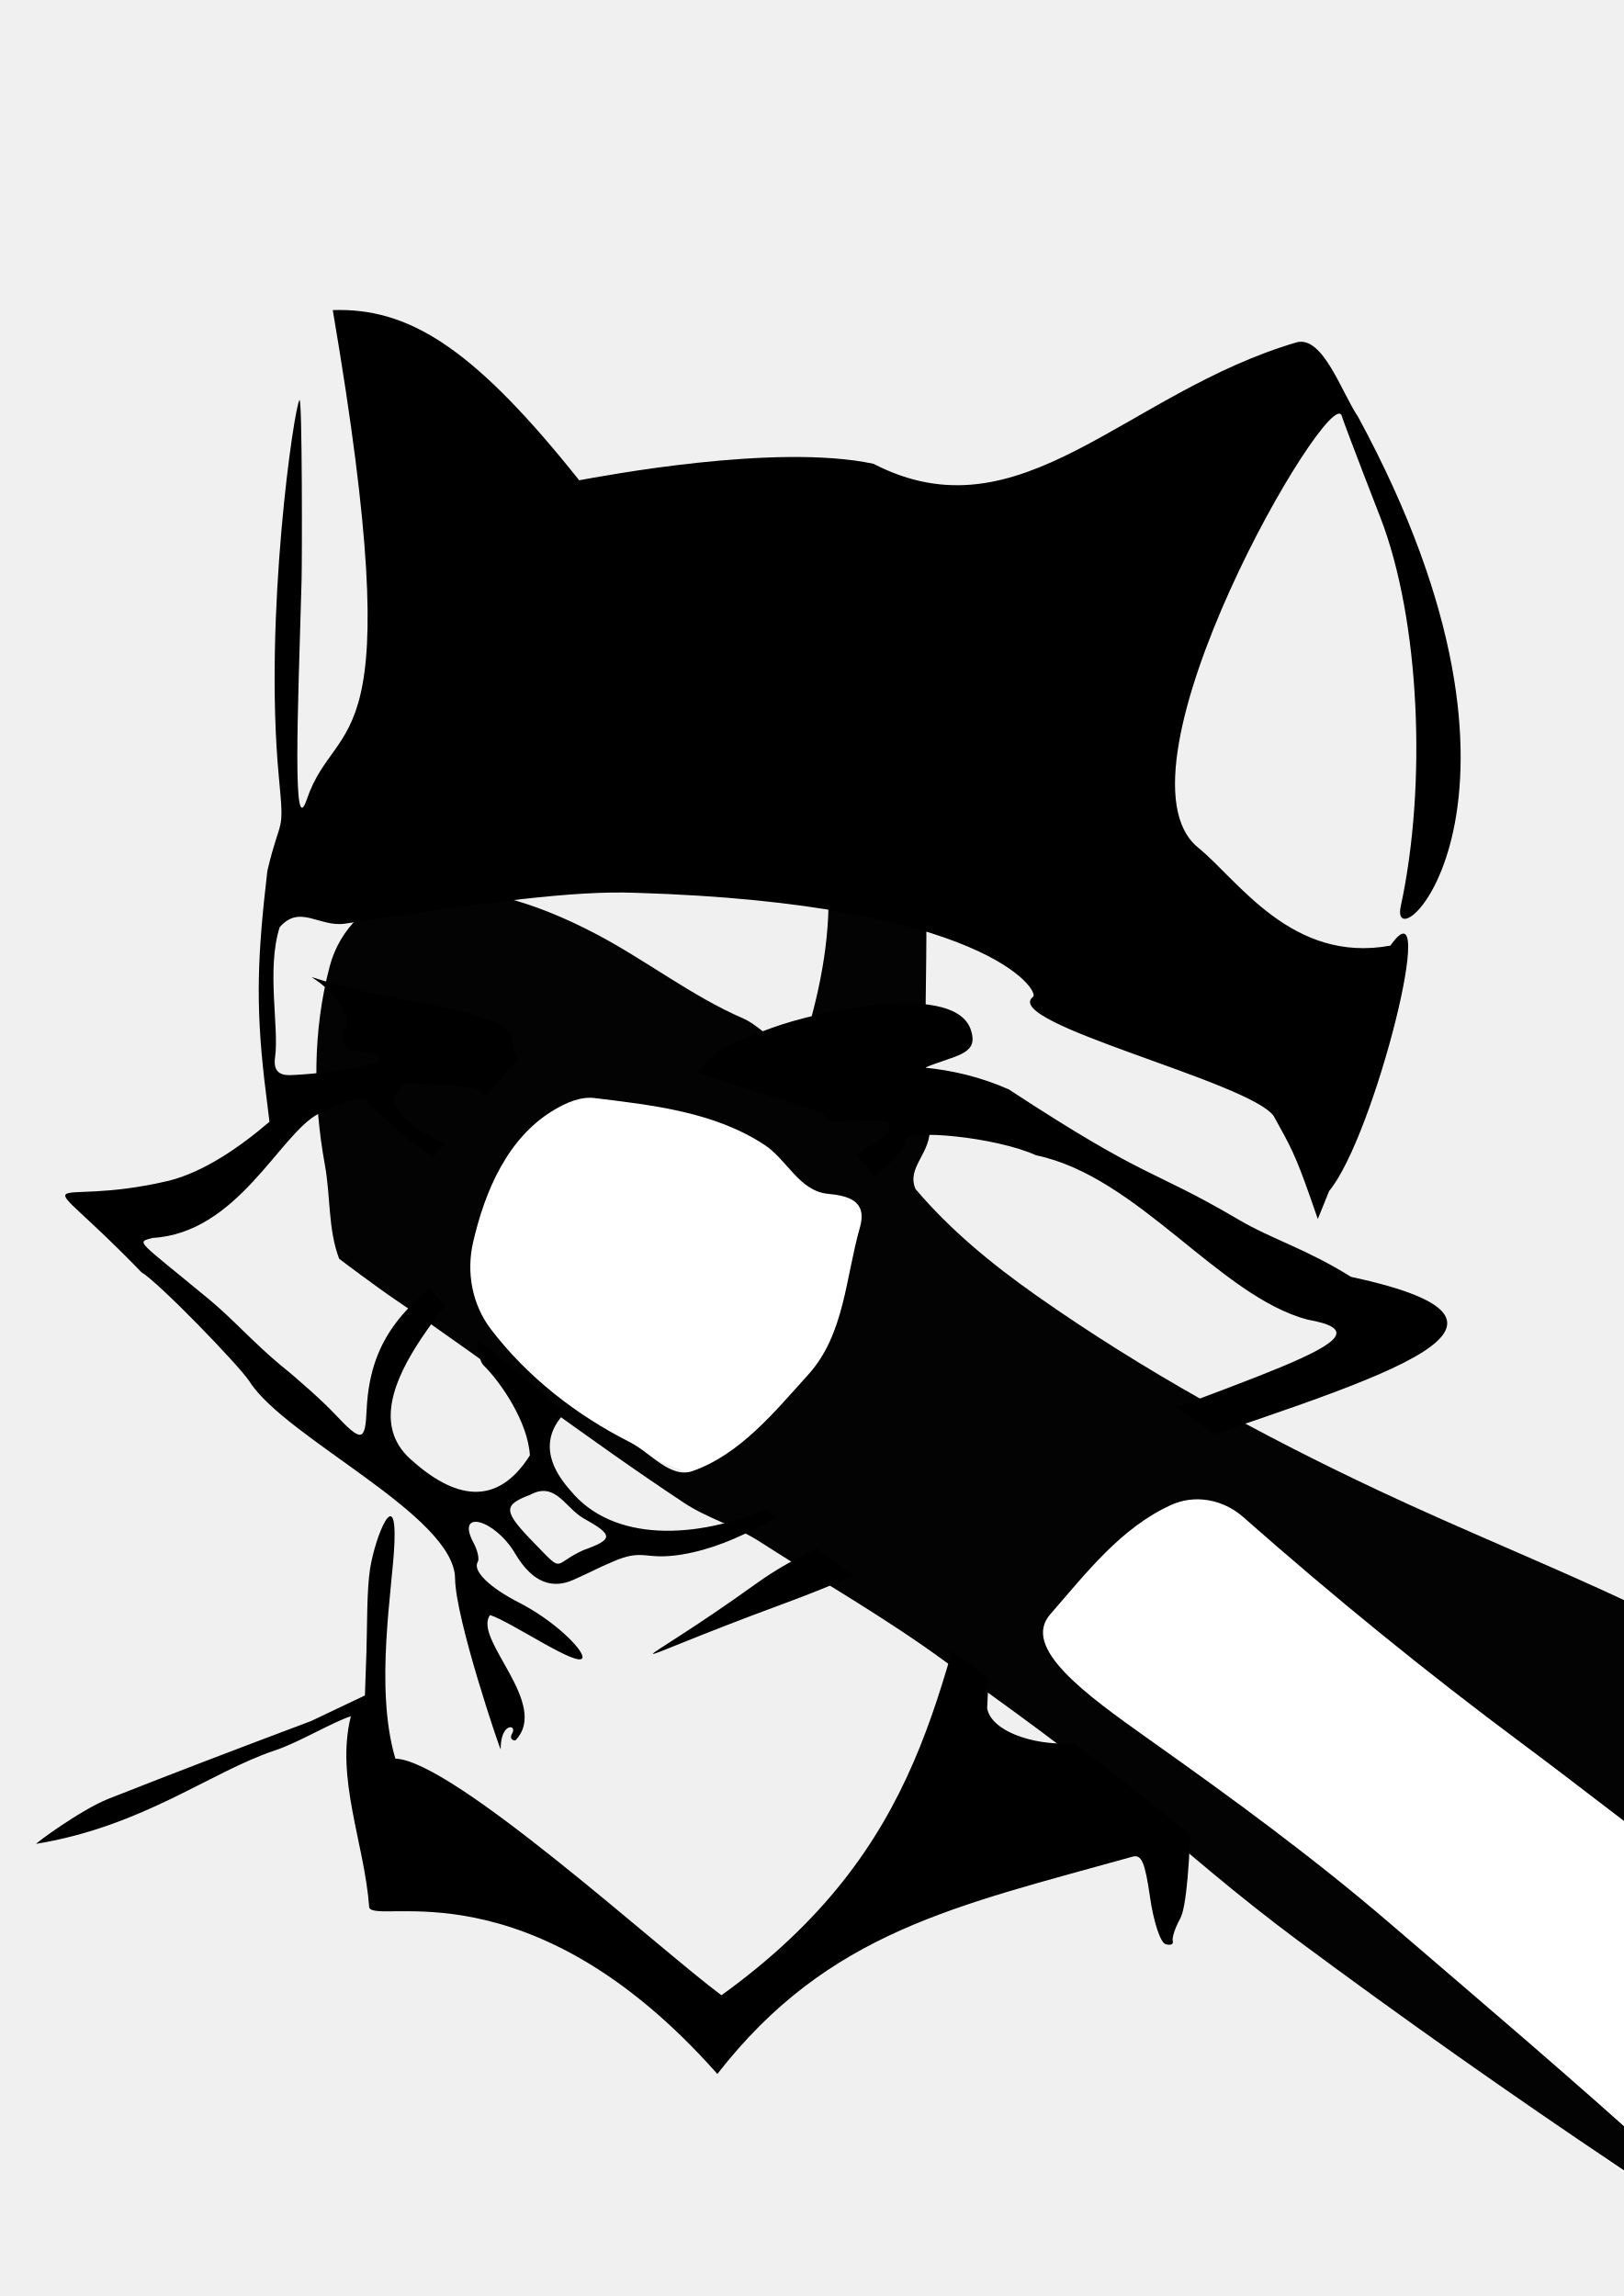
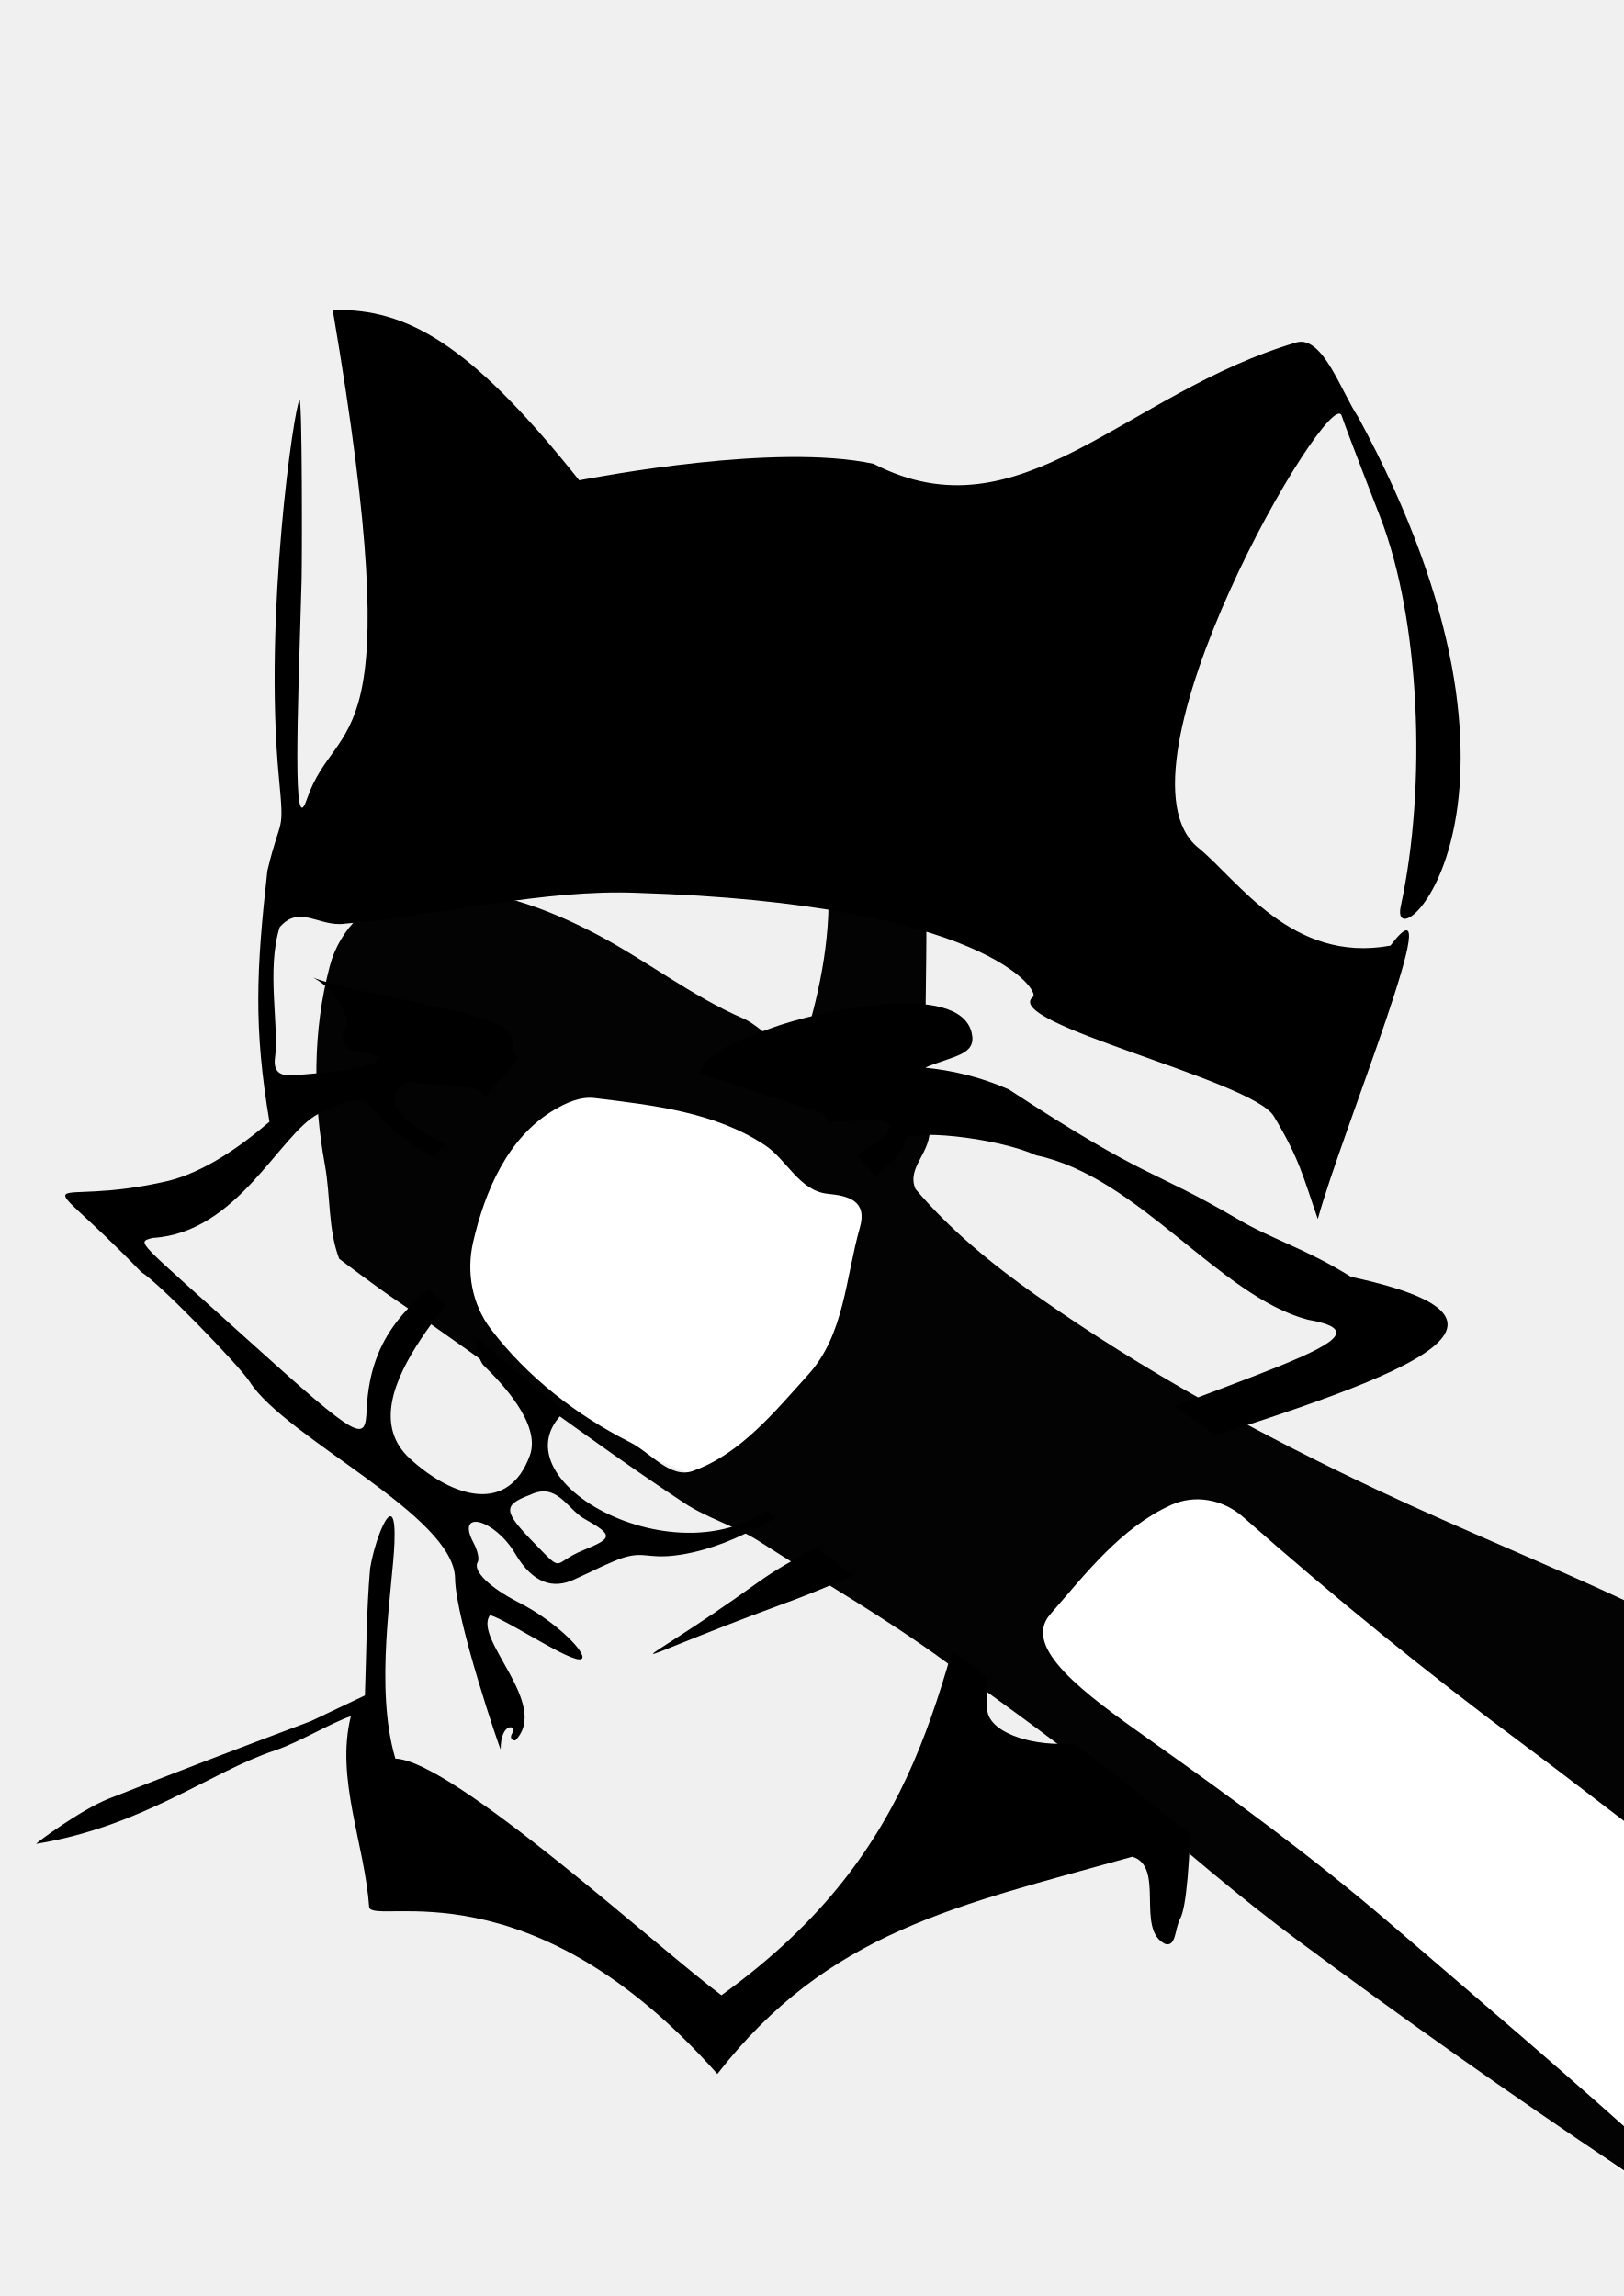
<svg xmlns="http://www.w3.org/2000/svg" width="210mm" height="297mm" viewBox="0 0 210 297" version="1.1" id="svg8">
  <defs id="defs2">
    </defs>
  <g id="layer1">
-     <path id="path73" style="fill:#000000;stroke-width:3.46" transform="scale(0.2645833)" d="m 166.184,151.555 c -1.169,-0.003 -2.344,0.016 -3.523,0.057 38.349,224.848 2.104,195.891 -12.645,239.092 -7.055,20.955 -4.532,-40.205 -2.598,-106.906 0.275,-9.471 0.342,-89.527 -1.01,-88.176 -2.556,2.556 -17.621,105.404 -10.057,184.693 2.726,28.575 0.972,17.473 -5.654,45.414 -4.797,41.04 -5.765,64.592 -1.535,101.795 l 2.557,20.91 c -14.551,12.473 -31.929,24.46 -49.176,28.834 -61.823,14.57 -67.949,-11.835 -13.453,44.691 8.552,5.072 47.716,45.543 52.865,53.436 17.504,27.688 100.163,65.461 100.494,96.309 0.214,19.922 22.098,84.117 22.287,83.533 -0.06,-13.344 8.213,-12.198 5.629,-7.785 -1.176,1.903 -0.488,3.459 1.527,3.459 17.388,-17.712 -21.059,-49.81 -12.318,-61.297 10.035,3.082 44.664,26.925 45.18,20.605 0,-4.295 -14.511,-18.301 -31.174,-26.783 -14.367,-7.314 -22.685,-15.523 -20.049,-19.787 0.871,-1.409 -0.051,-5.614 -2.047,-9.344 -8.953,-16.728 10.35,-11.706 20.387,5.305 8.699,14.744 18.618,17.224 28.572,12.707 13.505,-6.129 9.221,-4.533 19.072,-8.801 15.567,-6.744 15.29,-0.46 33.896,-3.529 28.87,-4.832 50.843,-22.14 74.99,-34.703 33.793,-17.581 59.604,-30.645 93.611,-40.039 20.045,-5.537 24.799,-2.808 37.543,-5.996 15.003,-3.754 -2.961,-4.969 -10.65,-5.352 -29.299,-1.456 -46.312,3.78 -76.115,17.637 -8.564,3.969 -19.754,9.404 -24.867,12.076 -5.607,-51.244 -23.328,-67.41 -47.799,-93.188 -5.956,-3.681 -3.773,-12.111 3.135,-12.111 14.977,0 59.15,-30.319 59.15,-40.598 0,-6.182 44.51,-1.796 64.051,7.105 49.941,10.402 89.409,68.808 132.68,80.346 48.053,8.449 -32.124,27.779 -155.102,78.395 -25.44,13.002 -78.235,24.667 -113.824,50.277 -63.918,45.997 -76.342,43.083 12.52,10.34 48.937,-18.032 72.053,-32.349 93.264,-42.531 11.026,-5.265 7.462,-3.099 8.67,-3.701 -26.257,85.77 -31.63,165.21 -132.008,237.535 C 323.029,953.633 221.261,860.6 193.271,859.807 c -10.393,-34.873 -1.231,-84.033 -0.465,-105.494 1.117,-28.37 -9.229,-3.886 -11.889,12.539 -1.695,10.467 -1.395,29.496 -1.801,41.051 l -0.738,21.01 -26.291,12.502 c -36.896,13.885 -65.777,24.878 -98.945,37.98 -13.526,5.307 -36.422,22.233 -35.393,22.062 52.522,-8.687 85.037,-35.178 116.697,-45.688 11.5,-3.817 27.872,-13.732 37.068,-16.697 -7.631,30.378 6.739,62.294 8.967,93.537 3.386,8.68 78.39,-22.29 170.182,81.352 54.209,-69.682 116.833,-82.148 202.848,-106.205 4.477,-1.31 6.164,2.553 8.65,19.809 1.725,11.97 5.046,22.081 7.521,22.895 2.438,0.801 4.054,0.141 3.59,-1.465 -0.464,-1.606 1.166,-6.546 3.621,-10.979 2.963,-5.351 4.863,-26.859 5.656,-64.014 0.657,-30.776 1.315,-57.057 1.463,-58.4 31.123,20.234 66.681,55.33 109.568,62.736 13.608,2.35 35.294,14.284 47.451,20.723 12.157,6.439 21.317,6.778 22.104,5.992 0.786,-0.786 -10.717,-7.721 -25.562,-15.412 -50.007,-25.905 -63.389,-34.044 -60.756,-36.945 1.442,-1.588 0.707,-1.788 -1.633,-0.443 -3.846,2.211 -17.379,-2.721 -21.699,-7.908 -0.952,-1.142 -11.85,-7.159 -24.221,-13.371 -36.162,-18.16 -42.465,-22.896 -47.32,-35.555 l -4.594,-11.977 1.135,11.246 c 0.625,6.185 0.589,11.246 -0.08,11.246 -2.997,0 -7.696,-18.269 -8.451,-32.85 -1.189,-22.974 -6.316,-24.818 -11.285,-4.059 -1.539,6.429 -1.108,9.04 1.252,7.582 2.099,-1.297 3.579,1.106 3.545,5.766 -0.043,6.428 -0.708,6.975 -3.406,2.799 -3.763,-5.823 -4.871,5.586 -3.586,36.973 5.934,41.128 -69.969,35.137 -73.928,13.051 3.428,-86.889 12.946,-104.676 76.189,-122.035 C 665.809,675.757 770.96,647.973 660.402,624.262 638.497,610.541 622.004,606.01 605.514,596.312 561.896,570.662 562.499,578.065 493.09,532.586 c -13.69,-6.056 -27.628,-9.295 -40.967,-10.607 14.299,-5.939 25.754,-6.235 22.836,-17.098 -5.826,-25.892 -75.645,-10.469 -97.543,-2.379 -43.031,15.254 -32.489,19.348 -49.107,52.326 -6.154,12.212 -0.764,27.904 10.848,40.055 48.449,30.11 66.482,60.121 67.666,61.658 18.938,26.827 -2.597,67.62 -30.156,80.426 -36.971,16.054 -77.213,16.827 -97.756,-8.174 -15.406,-17.194 -13.259,-32.794 6.209,-45.131 13.493,-4.116 20.27,-28.948 28.285,-29.936 2.319,-0.029 3.324,-2.381 2.232,-5.225 -13.655,-4.325 -67.711,-10.53 -79.988,-0.336 -3.566,5.769 -1.954,16.74 0.76,19.391 8.193,8.004 21.665,27.524 22.605,43.98 -16.258,25.739 -37.164,21.151 -58.543,1.68 -34.983,-31.862 38.524,-91.561 32.902,-100.18 -0.879,-1.347 -5.793,1.946 -10.898,6.227 -21.045,17.644 -41.519,32.069 -43.244,69.877 -0.722,15.811 -2.353,16.25 -15.592,2.156 -5.59,-5.951 -17.699,-16.849 -26.91,-24.221 C 123.576,656.03 113.631,644.761 102.617,635.609 66.436,605.637 66.381,607.545 74.543,605.229 116.212,602.859 136.655,554.525 155.576,544.596 c 13.139,-6.744 23.852,-9.325 23.852,-5.748 9.105,7.538 25.344,28.102 50.939,33.15 7.117,1.239 9.064,5.151 5,10.047 -3.396,4.092 -3.077,18.376 0.49,21.943 0.705,0.705 4.258,-4.567 7.895,-11.715 15.278,-19.921 11.504,-34.107 17.02,-56.854 3.072,-11.497 -9.588,-14.111 -10.408,-27.062 0,-7.116 -11.722,-12.381 -61.76,-21.4 -59.436,-12.514 -30.125,-14.777 -19.576,9.457 2.091,10.629 -6.289,6.562 1.047,16.756 40.991,5.308 -12.006,12.096 -28.707,12.473 -5.075,0 -7.809,-2.369 -6.922,-8.65 2.081,-14.745 -4.286,-42.976 2.254,-63.658 9.819,-11.321 19.124,-0.095 31.719,-1.725 59.631,-8.867 104.249,-15.584 136.637,-15.256 2.159,0.022 4.265,0.074 6.316,0.16 170.291,5.252 197.078,48.11 193.617,50.811 -16.288,12.712 105.729,41.472 117.633,58.316 8.32,14.964 10.605,19.106 17.74,39.396 l 3.814,10.941 5.521,-13.66 c 22.229,-26.753 54.22,-154.555 29.982,-120.012 -48.167,8.915 -74.58,-32.158 -93.963,-47.865 -46.469,-37.656 64.443,-227.492 70.104,-211.236 1.068,3.206 5.772,15.739 10.453,27.852 l 8.512,22.021 c 19.349,50.061 22.759,130.8 9.941,189.963 -6.497,29.988 82.084,-49.276 -20.842,-239.197 -8.109,-12.029 -17.117,-39.566 -29.854,-36.535 -84.169,24.631 -135.039,96.679 -207.072,59.434 -47.938,-10.201 -133.251,6.18 -143.846,8.068 -49.386,-62.001 -80.697,-83.172 -116.93,-83.256 z m 31.797,378.08 c 2.76,0.004 6.493,0.131 11.369,0.33 27.97,1.398 30.374,0.725 28.904,23.252 0,7.672 -1.168,13.78 -2.596,13.572 -45.803,-16.825 -48.298,-30.868 -37.678,-37.154 z m 230.168,18.16 c 9.953,-0.16 9.449,5.541 -3.904,13.42 -16.13,9.518 -29.695,24.071 -48.42,23.682 -15.05,-0.313 -15.693,-34.416 -4.35,-35.031 3.744,0 5.29,4.097 5.545,14.705 l 0.354,14.707 2.828,-12.025 c 1.556,-6.614 2.143,-13.137 1.303,-14.496 10.604,-4.648 33.754,-4.708 46.645,-4.961 z m -84.369,2.316 c 5.965,2.704 1.349,14.914 0.236,18.785 l -4.057,13.842 L 337.5,570.803 c -1.917,-9.302 2.328,-20.721 6.279,-20.691 z m -78.426,178.809 c 7.968,-0.236 12.486,9.065 19.814,13.342 14.762,8.264 14.893,10.234 -0.016,15.625 -15.212,6.853 -9.165,11.821 -23.707,-3.146 -15.553,-15.928 -15.823,-18.827 -2.236,-23.955 2.283,-1.249 4.306,-1.811 6.145,-1.865 z" />
+     <path id="path73" style="fill:#000000;stroke-width:3.46" transform="scale(0.2645833)" d="m 166.184,151.555 c -1.169,-0.003 -2.344,0.016 -3.523,0.057 38.349,224.848 2.104,195.891 -12.645,239.092 -7.055,20.955 -4.532,-40.205 -2.598,-106.906 0.275,-9.471 0.342,-89.527 -1.01,-88.176 -2.556,2.556 -17.621,105.404 -10.057,184.693 2.726,28.575 0.972,17.473 -5.654,45.414 -5.493,49.147 -6.677,76.836 1.021,122.705 -14.551,12.473 -31.929,24.46 -49.176,28.834 -61.823,14.57 -67.949,-11.835 -13.453,44.691 8.552,5.072 47.716,45.543 52.865,53.436 17.504,27.688 100.163,65.461 100.494,96.309 0.214,19.922 22.098,84.117 22.287,83.533 -0.06,-13.344 8.213,-12.198 5.629,-7.785 -1.176,1.903 -0.488,3.459 1.527,3.459 17.388,-17.712 -21.059,-49.81 -12.318,-61.297 10.035,3.082 44.664,26.925 45.18,20.605 0,-4.295 -14.511,-18.301 -31.174,-26.783 -14.367,-7.314 -22.685,-15.523 -20.049,-19.787 0.871,-1.409 -0.051,-5.614 -2.047,-9.344 -8.953,-16.728 10.35,-11.706 20.387,5.305 8.699,14.744 18.618,17.224 28.572,12.707 13.505,-6.129 9.221,-4.533 19.072,-8.801 15.567,-6.744 15.29,-0.46 33.896,-3.529 28.87,-4.832 50.843,-22.14 74.99,-34.703 33.793,-17.581 59.604,-30.645 93.611,-40.039 20.045,-5.537 24.799,-2.808 37.543,-5.996 15.003,-3.754 -2.961,-4.969 -10.65,-5.352 -42.935,0.986 -65.995,11.532 -100.982,29.713 -5.607,-51.244 -23.328,-67.41 -47.799,-93.188 -5.956,-3.681 -3.773,-12.111 3.135,-12.111 14.977,0 59.15,-30.319 59.15,-40.598 0,-6.182 44.51,-1.796 64.051,7.105 49.941,10.402 89.409,68.808 132.68,80.346 48.053,8.449 -32.871,26.001 -155.102,78.395 -26.259,11.256 -78.235,24.667 -113.824,50.277 -63.918,45.997 -76.342,43.083 12.52,10.34 34.657,-12.474 73.437,-32.417 101.934,-46.232 -26.257,85.77 -31.63,165.21 -132.008,237.535 C 323.029,953.633 221.261,860.6 193.271,859.807 c -10.393,-34.873 -1.231,-84.033 -0.465,-105.494 1.117,-28.37 -9.229,-3.886 -11.889,12.539 -1.832,20.896 -1.804,41.15 -2.539,62.061 l -26.291,12.502 c -36.896,13.885 -65.777,24.878 -98.945,37.98 -13.526,5.307 -36.422,22.233 -35.393,22.062 52.522,-8.687 85.037,-35.178 116.697,-45.688 11.5,-3.817 27.872,-13.732 37.068,-16.697 -7.631,30.378 6.739,62.294 8.967,93.537 3.386,8.68 78.39,-22.29 170.182,81.352 54.209,-69.682 116.833,-82.148 202.848,-106.205 16.206,4.889 1.363,35.853 16.172,42.703 5.312,1.348 4.586,-7.623 7.211,-12.443 2.963,-5.351 4.863,-26.859 5.656,-64.014 0.657,-30.776 1.315,-57.057 1.463,-58.4 31.123,20.234 66.681,55.33 109.568,62.736 13.608,2.35 35.294,14.284 47.451,20.723 12.157,6.439 21.317,6.778 22.104,5.992 -42.17,-35.463 -90.899,-52.43 -133.871,-74.08 -29.393,-13.217 -47.342,-23.133 -51.914,-47.531 -0.239,4.926 3.53,19.023 1.055,22.492 -2.997,0 -7.696,-18.269 -8.451,-32.85 -1.189,-22.974 -6.316,-24.818 -11.285,-4.059 -1.539,6.429 -1.108,9.04 1.252,7.582 5.307,0.021 4.724,15.548 0.139,8.564 -3.763,-5.823 -4.871,5.586 -3.586,36.973 5.934,41.128 -73.818,35.489 -73.928,13.051 -0.424,-86.956 13.755,-101.96 76.189,-122.035 C 666.71,678.443 770.96,647.973 660.402,624.262 638.497,610.541 622.004,606.01 605.514,596.312 561.896,570.662 562.499,578.065 493.09,532.586 c -13.69,-6.056 -27.628,-9.295 -40.967,-10.607 14.299,-5.939 25.439,-6.155 22.836,-17.098 -6.142,-25.818 -75.645,-10.469 -97.543,-2.379 -43.031,15.254 -32.489,19.348 -49.107,52.326 -8.404,48.024 52.709,65.504 78.514,101.713 18.938,26.827 -6.004,61.983 -30.156,80.426 -50.178,38.317 -148.709,-21.332 -91.547,-53.305 8.134,-4.55 32.674,-29.147 30.518,-35.16 -13.655,-4.325 -68.747,-11.663 -79.988,-0.336 -4.778,4.814 -1.954,16.74 0.76,19.391 8.193,8.004 28.23,28.486 22.605,43.98 -10.388,28.616 -37.164,21.151 -58.543,1.68 -34.983,-31.862 38.524,-91.561 32.902,-100.18 -0.879,-1.347 -5.793,1.946 -10.898,6.227 -21.045,17.644 -41.519,32.069 -43.244,69.877 -0.722,15.811 -2.353,16.25 -57.574,-33.627 -55.221,-49.877 -55.276,-47.969 -47.114,-50.285 41.669,-2.37 62.076,-50.774 81.033,-60.633 13.103,-6.814 21.585,-8.515 23.852,-5.748 7.491,9.144 25.32,28.226 50.939,33.15 7.094,1.363 9.064,5.151 5,10.047 -3.396,4.092 -3.077,18.376 0.49,21.943 19.456,-18.453 20.239,-49.382 24.914,-68.568 2.817,-11.562 -9.878,-14.096 -10.408,-27.062 -0.291,-7.11 -11.871,-11.587 -61.76,-21.4 -59.597,-11.723 -28.585,-15.391 -19.576,9.457 3.692,10.184 -6.289,6.562 1.047,16.756 40.991,5.308 -12.004,12.184 -28.707,12.473 -5.074,0.088 -7.809,-2.369 -6.922,-8.65 2.081,-14.745 -4.286,-42.976 2.254,-63.658 9.819,-11.321 19.124,-0.095 31.719,-1.725 47.653,-4.192 97.735,-16.96 142.953,-15.096 170.291,5.252 197.078,48.11 193.617,50.811 -16.288,12.712 106.984,40.651 117.633,58.316 12.731,21.121 14.373,29.738 21.555,50.338 11.552,-42.288 65.793,-173.676 35.504,-133.672 -48.167,8.915 -74.58,-32.158 -93.963,-47.865 -46.469,-37.656 64.443,-227.492 70.104,-211.236 1.068,3.206 5.772,15.739 10.453,27.852 l 8.512,22.021 c 19.349,50.061 22.759,130.8 9.941,189.963 -6.497,29.988 82.084,-49.276 -20.842,-239.197 -8.109,-12.029 -17.117,-39.566 -29.854,-36.535 -84.169,24.631 -135.039,96.679 -207.072,59.434 -47.938,-10.201 -133.251,6.18 -143.846,8.068 -49.386,-62.001 -80.697,-83.172 -116.93,-83.256 z m 31.797,378.08 c 2.498,-1.173 6.494,0.093 11.369,0.33 27.972,1.36 30.374,0.725 28.904,23.252 0,7.672 -1.239,14.062 -2.596,13.572 -45.902,-16.554 -48.849,-31.909 -37.678,-37.154 z m 230.168,18.16 c 9.953,-0.16 9.449,5.541 -3.904,13.42 -16.13,9.518 -29.695,24.071 -48.42,23.682 -15.05,-0.313 -15.701,-34.569 -4.35,-35.031 3.741,-0.152 5.29,4.097 5.545,14.705 l 0.354,14.707 2.828,-12.025 c 1.556,-6.614 2.143,-13.137 1.303,-14.496 10.604,-4.648 33.754,-4.708 46.645,-4.961 z m -84.369,2.316 c 10.55,5.906 -1.284,23.973 -3.82,32.627 -2.416,-7.746 -5.53,-37.861 3.82,-32.627 z m -58.611,192.15 c 14.762,8.264 14.671,9.655 -0.016,15.625 -15.456,6.283 -9.165,11.821 -23.707,-3.146 -15.553,-15.928 -15.823,-18.827 -2.236,-23.955 12.784,-6.138 17.877,6.502 25.959,11.477 z" />
    <g id="g951" transform="matrix(0.5651891,0,0,0.5651891,232.6416,353.6608)" style="opacity:1">
      <path id="path905" style="fill:#ffffff;stroke:none;stroke-width:0.265px;stroke-linecap:butt;stroke-linejoin:miter;stroke-opacity:1" d="m -199.698,-342.111 c -7.886,-9.617 -15.772,-19.235 -23.658,-28.852 -20.984,-6.775 -41.968,-13.55 -62.952,-20.324 -13.403,15.549 -26.805,31.097 -40.208,46.646 7.758,8.179 15.504,16.371 23.269,24.542 8.666,7.282 17.333,14.563 25.999,21.845 13.986,5.838 27.972,11.676 41.959,17.514 11.863,-20.457 23.727,-40.913 35.59,-61.37 z" />
      <path id="path925" style="fill:#ffffff;stroke:none;stroke-width:0.265px;stroke-linecap:butt;stroke-linejoin:miter;stroke-opacity:1" d="m -228.723,-362.939 c -0.629,0.698 -0.712,1.769 -1.02,2.646 -1.938,7.711 -3.326,15.548 -4.83,23.352 -3.173,17.039 -6.134,34.117 -9.021,51.206 28.144,21.349 56.296,42.686 84.435,64.042 25.793,20.51 51.577,41.032 77.376,61.535 27.718,21.067 55.437,42.134 83.155,63.201 31.444,-28.53 62.888,-57.06 94.332,-85.591 -75.732,-37.765 -151.464,-75.531 -227.196,-113.296 -24.721,-17.776 -49.484,-35.498 -74.567,-52.761 -6.625,-4.483 -13.186,-9.081 -20.073,-13.159 -0.837,-0.428 -1.65,-1.022 -2.592,-1.175 z" />
      <path id="rect75" style="color:#000000;font-style:normal;font-variant:normal;font-weight:normal;font-stretch:normal;font-size:medium;line-height:normal;font-family:sans-serif;font-variant-ligatures:normal;font-variant-position:normal;font-variant-caps:normal;font-variant-numeric:normal;font-variant-alternates:normal;font-variant-east-asian:normal;font-feature-settings:normal;font-variation-settings:normal;text-indent:0;text-align:start;text-decoration:none;text-decoration-line:none;text-decoration-style:solid;text-decoration-color:#000000;letter-spacing:normal;word-spacing:normal;text-transform:none;writing-mode:lr-tb;direction:ltr;text-orientation:mixed;dominant-baseline:auto;baseline-shift:baseline;text-anchor:start;white-space:normal;shape-padding:0;shape-margin:0;inline-size:0;clip-rule:nonzero;display:inline;overflow:visible;visibility:visible;opacity:0.988;isolation:auto;mix-blend-mode:normal;color-interpolation:sRGB;color-interpolation-filters:linearRGB;solid-color:#000000;solid-opacity:1;vector-effect:none;fill:#000000;fill-opacity:1;fill-rule:evenodd;stroke:none;stroke-width:2.515;stroke-linecap:butt;stroke-linejoin:miter;stroke-miterlimit:4;stroke-dasharray:none;stroke-dashoffset:0;stroke-opacity:1;color-rendering:auto;image-rendering:auto;shape-rendering:auto;text-rendering:auto;enable-background:accumulate;stop-color:#000000;stop-opacity:1" d="m 420.756,353.254 c -2.006,-0.081 5.657,0.23 1.637,0.066 z m 11.117,1.881 c -22.949,14.851 -29.371,45.4 -27.314,71.82 2.168,27.859 -3.179,55.93 -11.451,82.582 -10.772,6.8 -19.915,-7.322 -29.643,-11.533 -25.691,-11.123 -47.993,-28.837 -72.826,-41.746 -27.816,-14.46 -59.711,-25.535 -91.42,-20.072 -18.455,3.18 -33.21,18.037 -37.982,36.01 -8.456,31.847 -8.257,65.326 -2.395,97.51 2.764,15.173 1.473,31.281 6.939,45.689 1.154,0.928 18.187,13.725 27.635,20.139 47.573,32.295 93.051,67.511 140.994,99.238 11.429,7.563 25.089,11.296 36.824,18.857 30.398,19.585 61.917,37.471 91.088,58.906 30.251,22.228 61.263,43.58 89.574,68.301 26.764,23.369 53.81,46.535 82.328,67.711 51.478,38.225 103.916,75.164 157.17,110.904 33.439,22.442 66.355,45.658 98.623,69.762 8.035,6.002 -5.079,-5.936 -7.49,-8.25 -22.856,-21.929 -46.335,-43.163 -69.783,-64.457 -43.61,-39.605 -88.542,-77.708 -133.223,-116.086 -37.523,-32.229 -77.448,-61.434 -117.865,-90.047 -31.828,-22.532 -62.41,-44.938 -48.264,-61.143 17.471,-20.013 34.456,-42.312 59.166,-53.492 11.557,-5.229 25.277,-2.759 35.18,5.977 43.954,38.772 89.463,75.862 136.506,110.846 57.005,42.392 111.731,88.737 174.582,122.467 31.449,16.878 65.681,30.988 101.672,33.016 24.302,1.369 49.209,-9.103 64.059,-28.85 6.517,-8.666 14.471,-17.904 15.225,-28.797 1.022,-14.769 -13.697,-24.463 -24.328,-32.65 -33.148,-25.528 -71.639,-42.988 -109.582,-60.164 -55.718,-25.222 -112.725,-47.499 -168.113,-73.492 -40.989,-19.236 -83.021,-36.14 -123.992,-55.426 -58.107,-27.351 -114.737,-58.35 -167.268,-95.352 -21.422,-15.089 -42.009,-31.939 -58.963,-51.988 -4.692,-10.717 8.132,-17.811 6.852,-30.545 -5.479,-54.49 3.299,-110.095 -6.518,-164.205 -1.837,-10.126 3.198,-28.086 -10.512,-30.125 -1.857,-0.276 -3.887,-2.348 -5.484,-1.314 z M 290.645,536.844 c 28.553,3.479 58.843,6.83 83.268,23.027 10.787,7.153 16.873,22.424 30.732,23.777 9.771,0.954 19.502,3.218 15.693,16.496 -6.995,24.388 -7.493,52.268 -25.203,71.863 -16.497,18.253 -33.273,38.948 -56.531,47.178 -10.95,3.874 -20.553,-8.981 -30.611,-14.057 -26.159,-13.201 -50.18,-31.852 -68.074,-55.336 -9.096,-11.937 -12.065,-27.662 -8.646,-42.488 5.744,-24.908 16.812,-51.136 39.508,-64.619 5.979,-3.552 12.944,-6.685 19.865,-5.842 z m 605.826,597.259 c 30.403,28.361 61.17,56.407 91.379,84.93 -26.133,-32.575 -57.795,-60.285 -91.379,-84.93 z" transform="matrix(0.4681324,0,0,0.4681324,-411.6173,-625.7388)" />
    </g>
  </g>
</svg>
